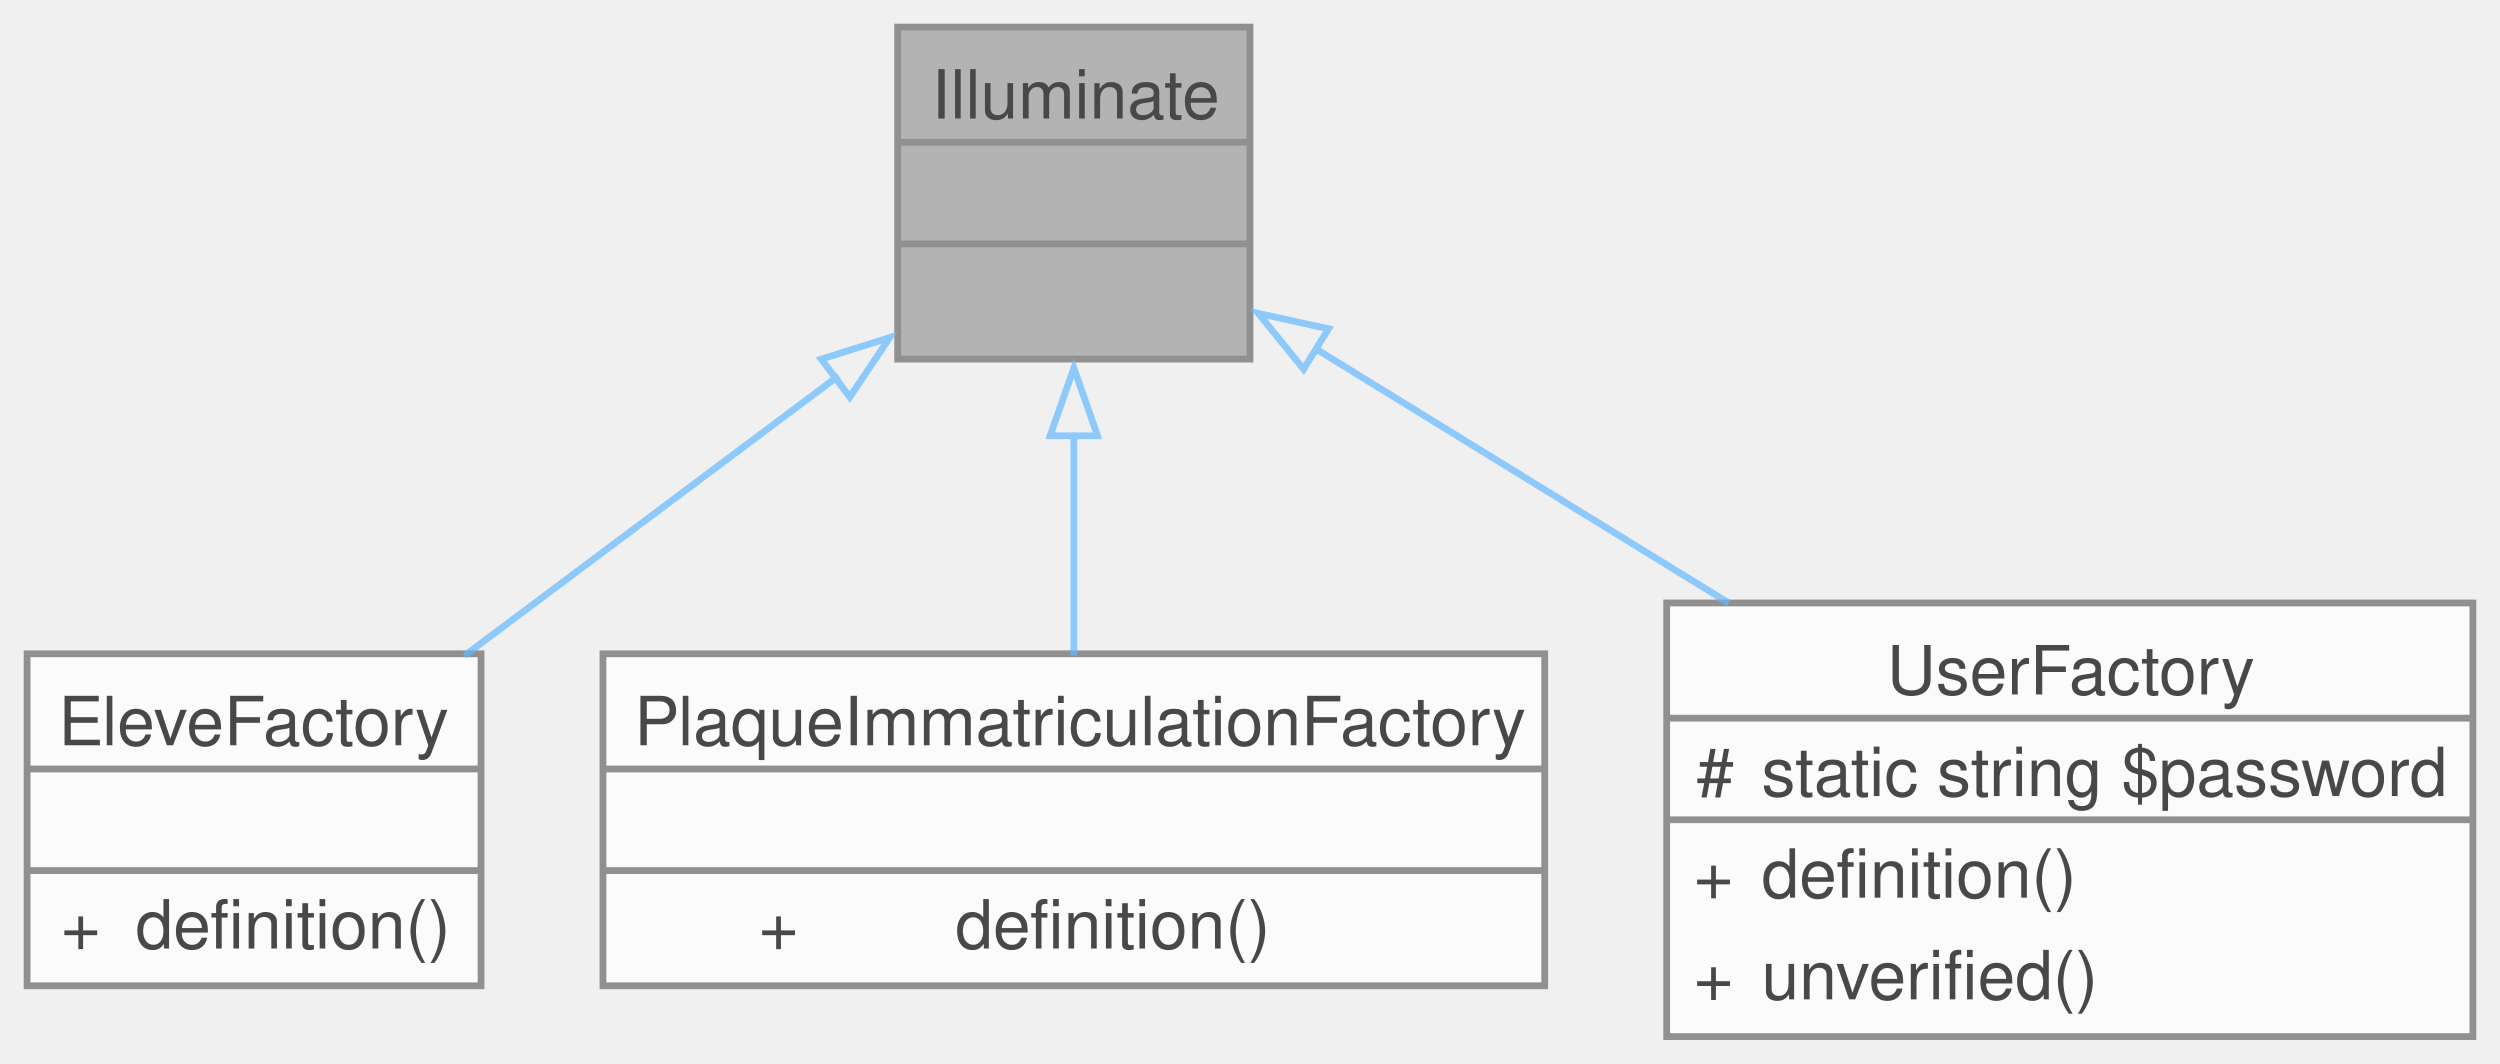
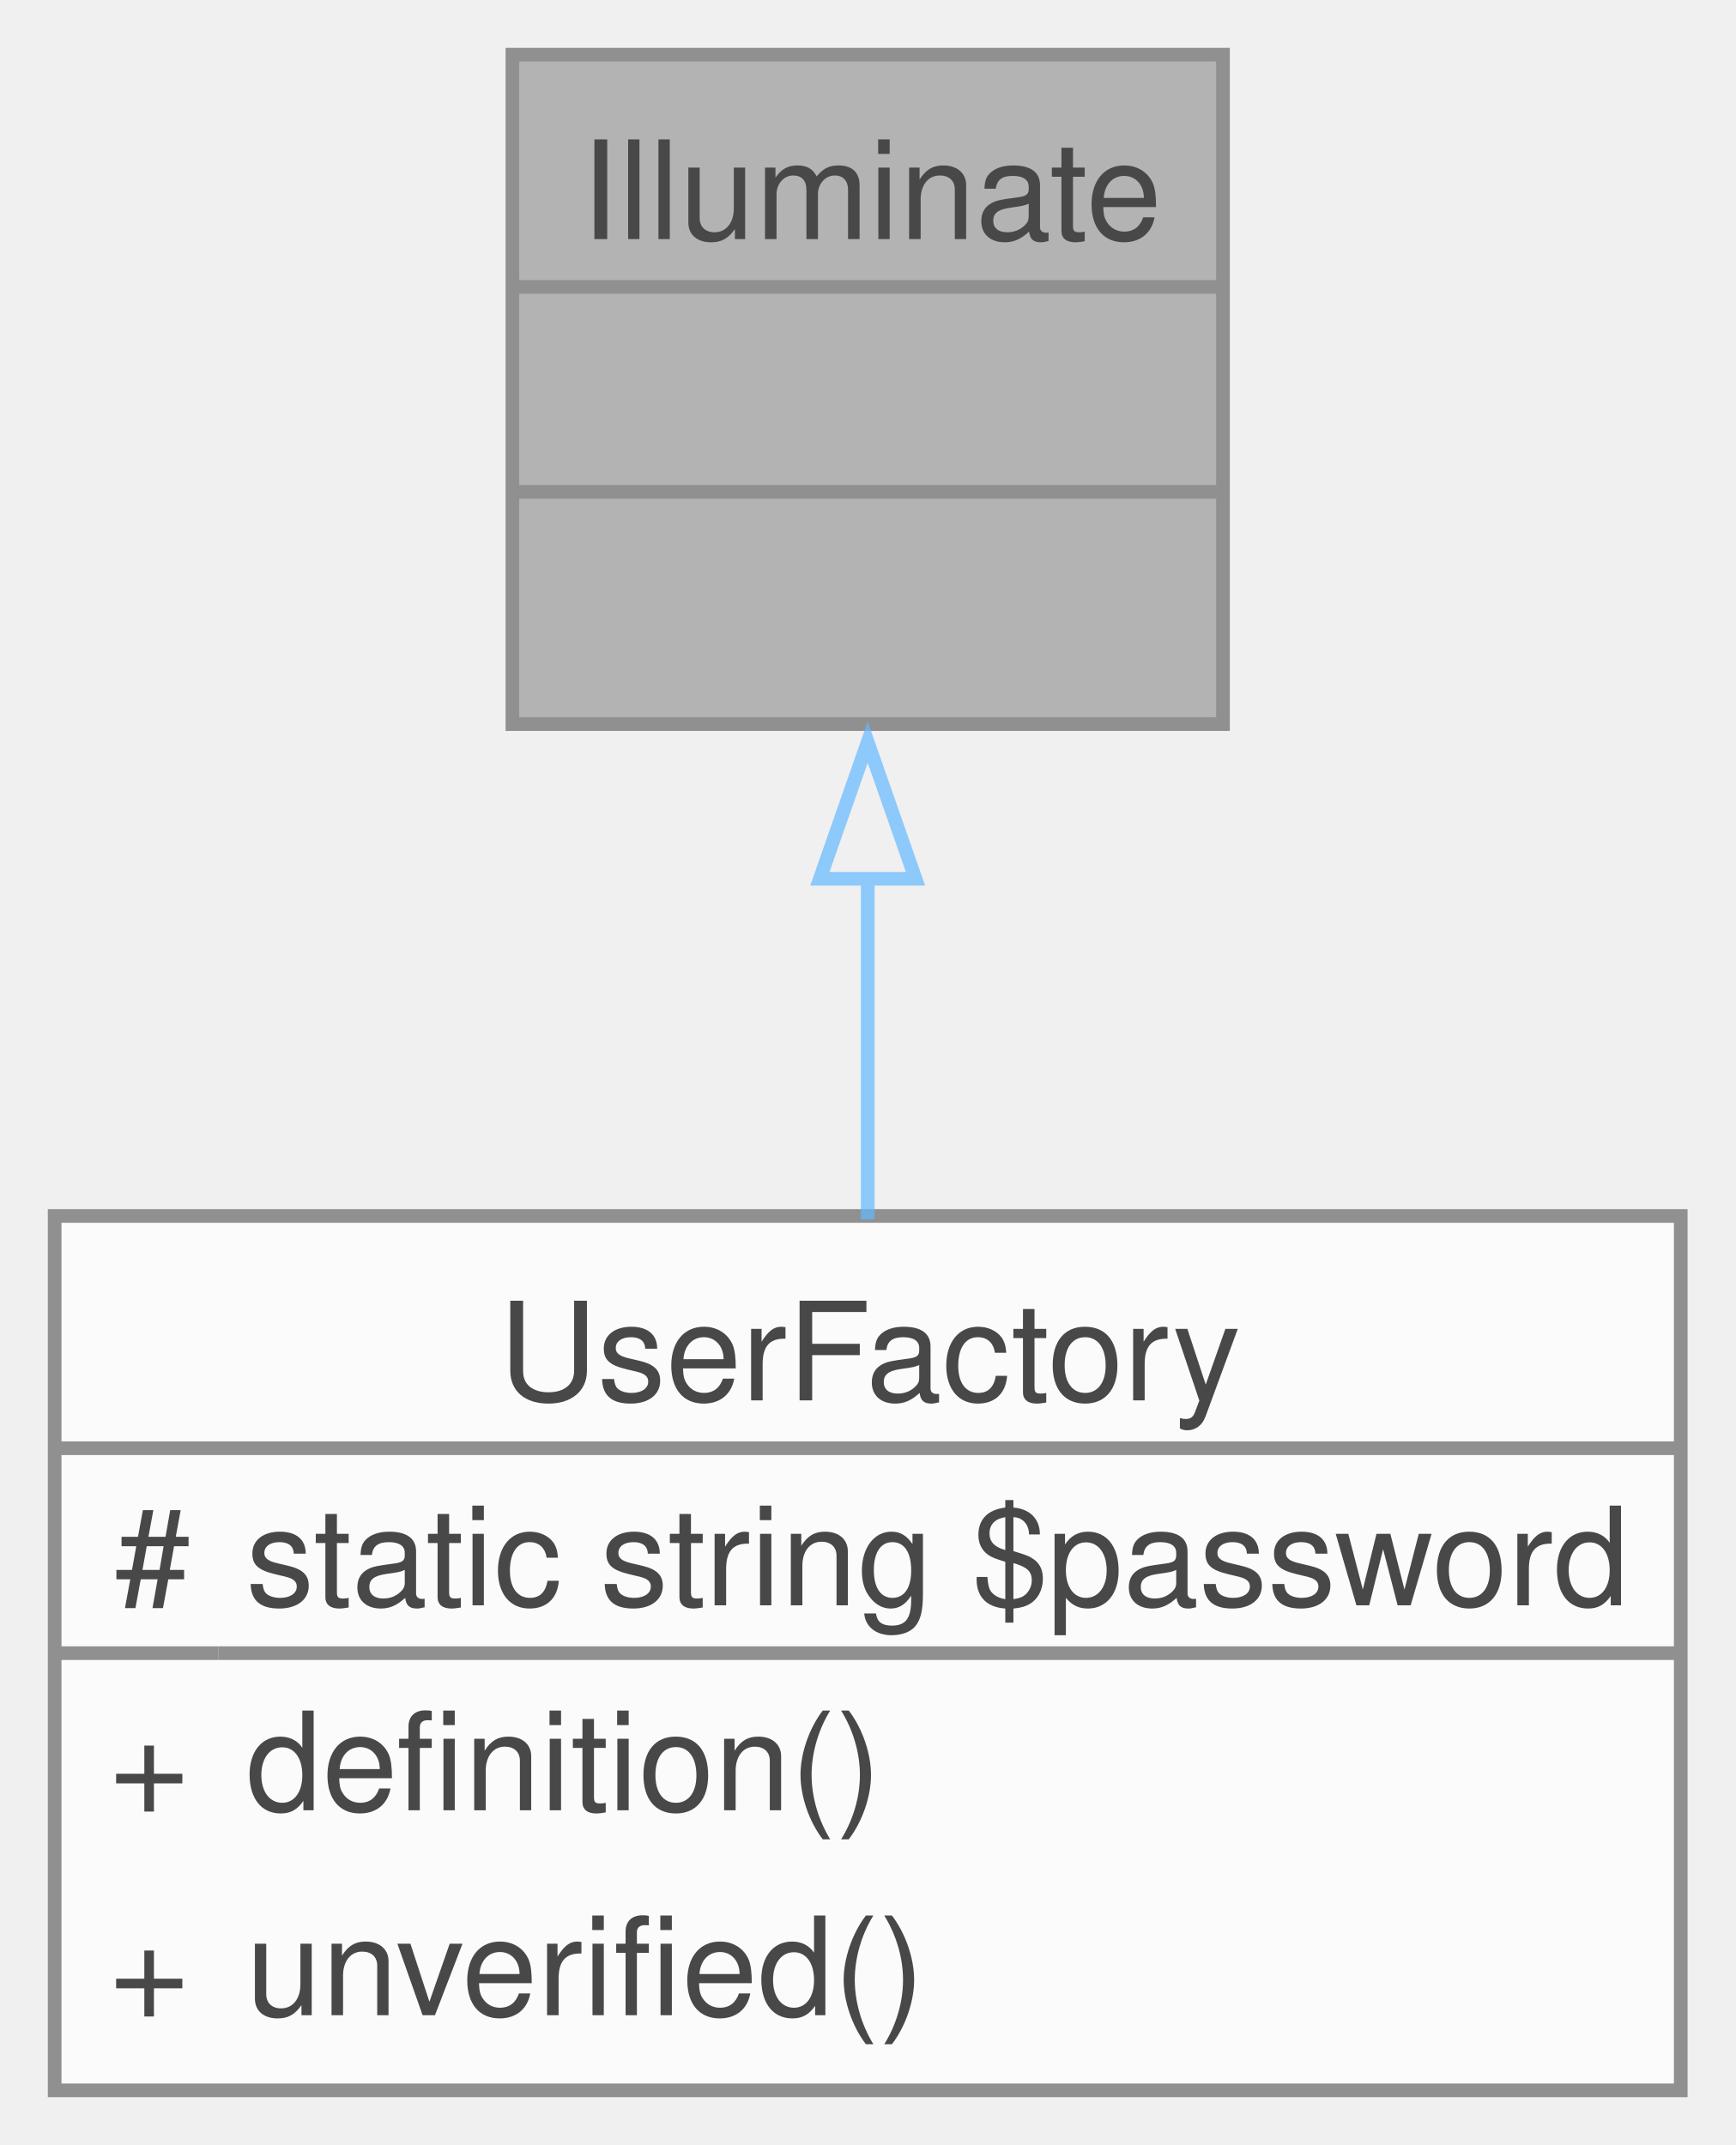
- <svg xmlns="http://www.w3.org/2000/svg" xmlns:xlink="http://www.w3.org/1999/xlink" width="369pt" height="157pt" viewBox="0.00 0.00 369.00 157.00">
+ <svg xmlns="http://www.w3.org/2000/svg" xmlns:xlink="http://www.w3.org/1999/xlink" width="127pt" height="157pt" viewBox="0.00 0.00 127.00 157.00">
  <svg id="main" version="1.1" xml:space="preserve">
    <style type="text/css">
.node, .edge {opacity: 0.7;}
.node.selected, .edge.selected {opacity: 1;}
.edge:hover path { stroke: red; }
.edge:hover polygon { stroke: red; fill: red; }
</style>
    <svg id="graph" class="graph">
      <g id="graph0" class="graph" transform="scale(1 1) rotate(0) translate(4 153)">
        <g id="Node000001" class="node">
          <g id="a_Node000001">
            <a xlink:title=" ">
-               <polygon fill="#999999" stroke="none" points="180.5,-149 128.5,-149 128.5,-100 180.5,-100 180.5,-149" />
-               <text text-anchor="start" x="133.5" y="-135.5" font-family="Helvetica,sans-Serif" font-size="10.00">Illuminate</text>
-               <text text-anchor="start" x="153" y="-120.5" font-family="Helvetica,sans-Serif" font-size="10.00"> </text>
-               <text text-anchor="start" x="153" y="-105.5" font-family="Helvetica,sans-Serif" font-size="10.00"> </text>
-               <polygon fill="#666666" stroke="#666666" points="128.5,-132 128.5,-132 180.5,-132 180.5,-132 128.5,-132" />
-               <polygon fill="#666666" stroke="#666666" points="128.5,-117 128.5,-117 180.5,-117 180.5,-117 128.5,-117" />
-               <polygon fill="none" stroke="#666666" points="128.5,-100 128.5,-149 180.5,-149 180.5,-100 128.5,-100" />
+               <polygon fill="#999999" stroke="none" points="85.5,-149 33.5,-149 33.5,-100 85.5,-100 85.5,-149" />
+               <text text-anchor="start" x="38.5" y="-135.5" font-family="Helvetica,sans-Serif" font-size="10.00">Illuminate</text>
+               <text text-anchor="start" x="58" y="-120.5" font-family="Helvetica,sans-Serif" font-size="10.00"> </text>
+               <text text-anchor="start" x="58" y="-105.5" font-family="Helvetica,sans-Serif" font-size="10.00"> </text>
+               <polygon fill="#666666" stroke="#666666" points="33.5,-132 33.5,-132 85.5,-132 85.5,-132 33.5,-132" />
+               <polygon fill="#666666" stroke="#666666" points="33.5,-117 33.5,-117 85.5,-117 85.5,-117 33.5,-117" />
+               <polygon fill="none" stroke="#666666" points="33.5,-100 33.5,-149 85.5,-149 85.5,-100 33.5,-100" />
            </a>
          </g>
        </g>
        <g id="Node000002" class="node">
          <g id="a_Node000002">
-             <a xlink:href="class_database_1_1_factories_1_1_eleve_factory.html" target="_top" xlink:title=" ">
-               <polygon fill="white" stroke="none" points="67,-56.5 0,-56.5 0,-7.5 67,-7.5 67,-56.5" />
-               <text text-anchor="start" x="4.62" y="-43" font-family="Helvetica,sans-Serif" font-size="10.00">EleveFactory</text>
-               <text text-anchor="start" x="32" y="-28" font-family="Helvetica,sans-Serif" font-size="10.00"> </text>
-               <text text-anchor="start" x="5" y="-13" font-family="Helvetica,sans-Serif" font-size="10.00">+</text>
-               <text text-anchor="start" x="16" y="-13" font-family="Helvetica,sans-Serif" font-size="10.00">definition()</text>
-               <polygon fill="#666666" stroke="#666666" points="0,-39.5 0,-39.5 67,-39.5 67,-39.5 0,-39.5" />
-               <polygon fill="#666666" stroke="#666666" points="0,-24.5 0,-24.5 67,-24.5 67,-24.5 0,-24.5" />
-               <polygon fill="none" stroke="#666666" points="0,-7.5 0,-56.5 67,-56.5 67,-7.5 0,-7.5" />
+             <a xlink:href="class_database_1_1_factories_1_1_user_factory.html" target="_top" xlink:title=" ">
+               <polygon fill="white" stroke="none" points="119,-64 0,-64 0,0 119,0 119,-64" />
+               <text text-anchor="start" x="32.5" y="-50.5" font-family="Helvetica,sans-Serif" font-size="10.00">UserFactory</text>
+               <text text-anchor="start" x="4.38" y="-35.5" font-family="Helvetica,sans-Serif" font-size="10.00">#</text>
+               <text text-anchor="start" x="14" y="-35.5" font-family="Helvetica,sans-Serif" font-size="10.00">static string $password</text>
+               <text text-anchor="start" x="4" y="-20.5" font-family="Helvetica,sans-Serif" font-size="10.00">+</text>
+               <text text-anchor="start" x="14" y="-20.5" font-family="Helvetica,sans-Serif" font-size="10.00">definition()</text>
+               <text text-anchor="start" x="4" y="-5.5" font-family="Helvetica,sans-Serif" font-size="10.00">+</text>
+               <text text-anchor="start" x="14" y="-5.5" font-family="Helvetica,sans-Serif" font-size="10.00">unverified()</text>
+               <polygon fill="#666666" stroke="#666666" points="0,-47 0,-47 119,-47 119,-47 0,-47" />
+               <polygon fill="#666666" stroke="#666666" points="0,-32 0,-32 12,-32 12,-32 0,-32" />
+               <polygon fill="#666666" stroke="#666666" points="12,-32 12,-32 119,-32 119,-32 12,-32" />
+               <polygon fill="none" stroke="#666666" points="0,0 0,-64 119,-64 119,0 0,0" />
            </a>
          </g>
        </g>
        <g id="edge1_Node000001_Node000002" class="edge">
          <g id="a_edge1_Node000001_Node000002">
            <a xlink:title=" ">
-               <path fill="none" stroke="#63b8ff" d="M119.79,-97.54C102.37,-84.51 81.45,-68.86 64.56,-56.23" />
-               <polygon fill="none" stroke="#63b8ff" points="117.23,-99.99 127.33,-103.18 121.42,-94.39 117.23,-99.99" />
-             </a>
-           </g>
-         </g>
-         <g id="Node000003" class="node">
-           <g id="a_Node000003">
-             <a xlink:href="class_database_1_1_factories_1_1_plaque_immatriculation_factory.html" target="_top" xlink:title=" ">
-               <polygon fill="white" stroke="none" points="224,-56.5 85,-56.5 85,-7.5 224,-7.5 224,-56.5" />
-               <text text-anchor="start" x="89.62" y="-43" font-family="Helvetica,sans-Serif" font-size="10.00">PlaqueImmatriculationFactory</text>
-               <text text-anchor="start" x="153" y="-28" font-family="Helvetica,sans-Serif" font-size="10.00"> </text>
-               <text text-anchor="start" x="108" y="-13" font-family="Helvetica,sans-Serif" font-size="10.00">+</text>
-               <text text-anchor="start" x="137" y="-13" font-family="Helvetica,sans-Serif" font-size="10.00">definition()</text>
-               <polygon fill="#666666" stroke="#666666" points="85,-39.5 85,-39.5 224,-39.5 224,-39.5 85,-39.5" />
-               <polygon fill="#666666" stroke="#666666" points="85,-24.5 85,-24.5 224,-24.5 224,-24.5 85,-24.5" />
-               <polygon fill="none" stroke="#666666" points="85,-7.5 85,-56.5 224,-56.5 224,-7.5 85,-7.5" />
-             </a>
-           </g>
-         </g>
-         <g id="edge2_Node000001_Node000003" class="edge">
-           <g id="a_edge2_Node000001_Node000003">
-             <a xlink:title=" ">
-               <path fill="none" stroke="#63b8ff" d="M154.5,-88.83C154.5,-77.92 154.5,-66.14 154.5,-56.23" />
-               <polygon fill="none" stroke="#63b8ff" points="151,-88.68 154.5,-98.68 158,-88.68 151,-88.68" />
-             </a>
-           </g>
-         </g>
-         <g id="Node000004" class="node">
-           <g id="a_Node000004">
-             <a xlink:href="class_database_1_1_factories_1_1_user_factory.html" target="_top" xlink:title=" ">
-               <polygon fill="white" stroke="none" points="361,-64 242,-64 242,0 361,0 361,-64" />
-               <text text-anchor="start" x="274.5" y="-50.5" font-family="Helvetica,sans-Serif" font-size="10.00">UserFactory</text>
-               <text text-anchor="start" x="246.38" y="-35.5" font-family="Helvetica,sans-Serif" font-size="10.00">#</text>
-               <text text-anchor="start" x="256" y="-35.5" font-family="Helvetica,sans-Serif" font-size="10.00">static string $password</text>
-               <text text-anchor="start" x="246" y="-20.5" font-family="Helvetica,sans-Serif" font-size="10.00">+</text>
-               <text text-anchor="start" x="256" y="-20.5" font-family="Helvetica,sans-Serif" font-size="10.00">definition()</text>
-               <text text-anchor="start" x="246" y="-5.5" font-family="Helvetica,sans-Serif" font-size="10.00">+</text>
-               <text text-anchor="start" x="256" y="-5.5" font-family="Helvetica,sans-Serif" font-size="10.00">unverified()</text>
-               <polygon fill="#666666" stroke="#666666" points="242,-47 242,-47 361,-47 361,-47 242,-47" />
-               <polygon fill="#666666" stroke="#666666" points="242,-32 242,-32 254,-32 254,-32 242,-32" />
-               <polygon fill="#666666" stroke="#666666" points="254,-32 254,-32 361,-32 361,-32 254,-32" />
-               <polygon fill="none" stroke="#666666" points="242,0 242,-64 361,-64 361,0 242,0" />
-             </a>
-           </g>
-         </g>
-         <g id="edge3_Node000001_Node000004" class="edge">
-           <g id="a_edge3_Node000001_Node000004">
-             <a xlink:title=" ">
-               <path fill="none" stroke="#63b8ff" d="M190.13,-101.56C208.45,-90.29 231.08,-76.35 251.15,-64" />
-               <polygon fill="none" stroke="#63b8ff" points="188.41,-98.51 181.73,-106.74 192.08,-104.47 188.41,-98.51" />
+               <path fill="none" stroke="#63b8ff" d="M59.5,-88.93C59.5,-80.64 59.5,-71.84 59.5,-63.74" />
+               <polygon fill="none" stroke="#63b8ff" points="56,-88.68 59.5,-98.68 63,-88.68 56,-88.68" />
            </a>
          </g>
        </g>
      </g>
    </svg>
  </svg>
  <style type="text/css">

[data-mouse-over-selected='false'] { opacity: 0.7; }
[data-mouse-over-selected='true']  { opacity: 1.0; }

</style>
</svg>
